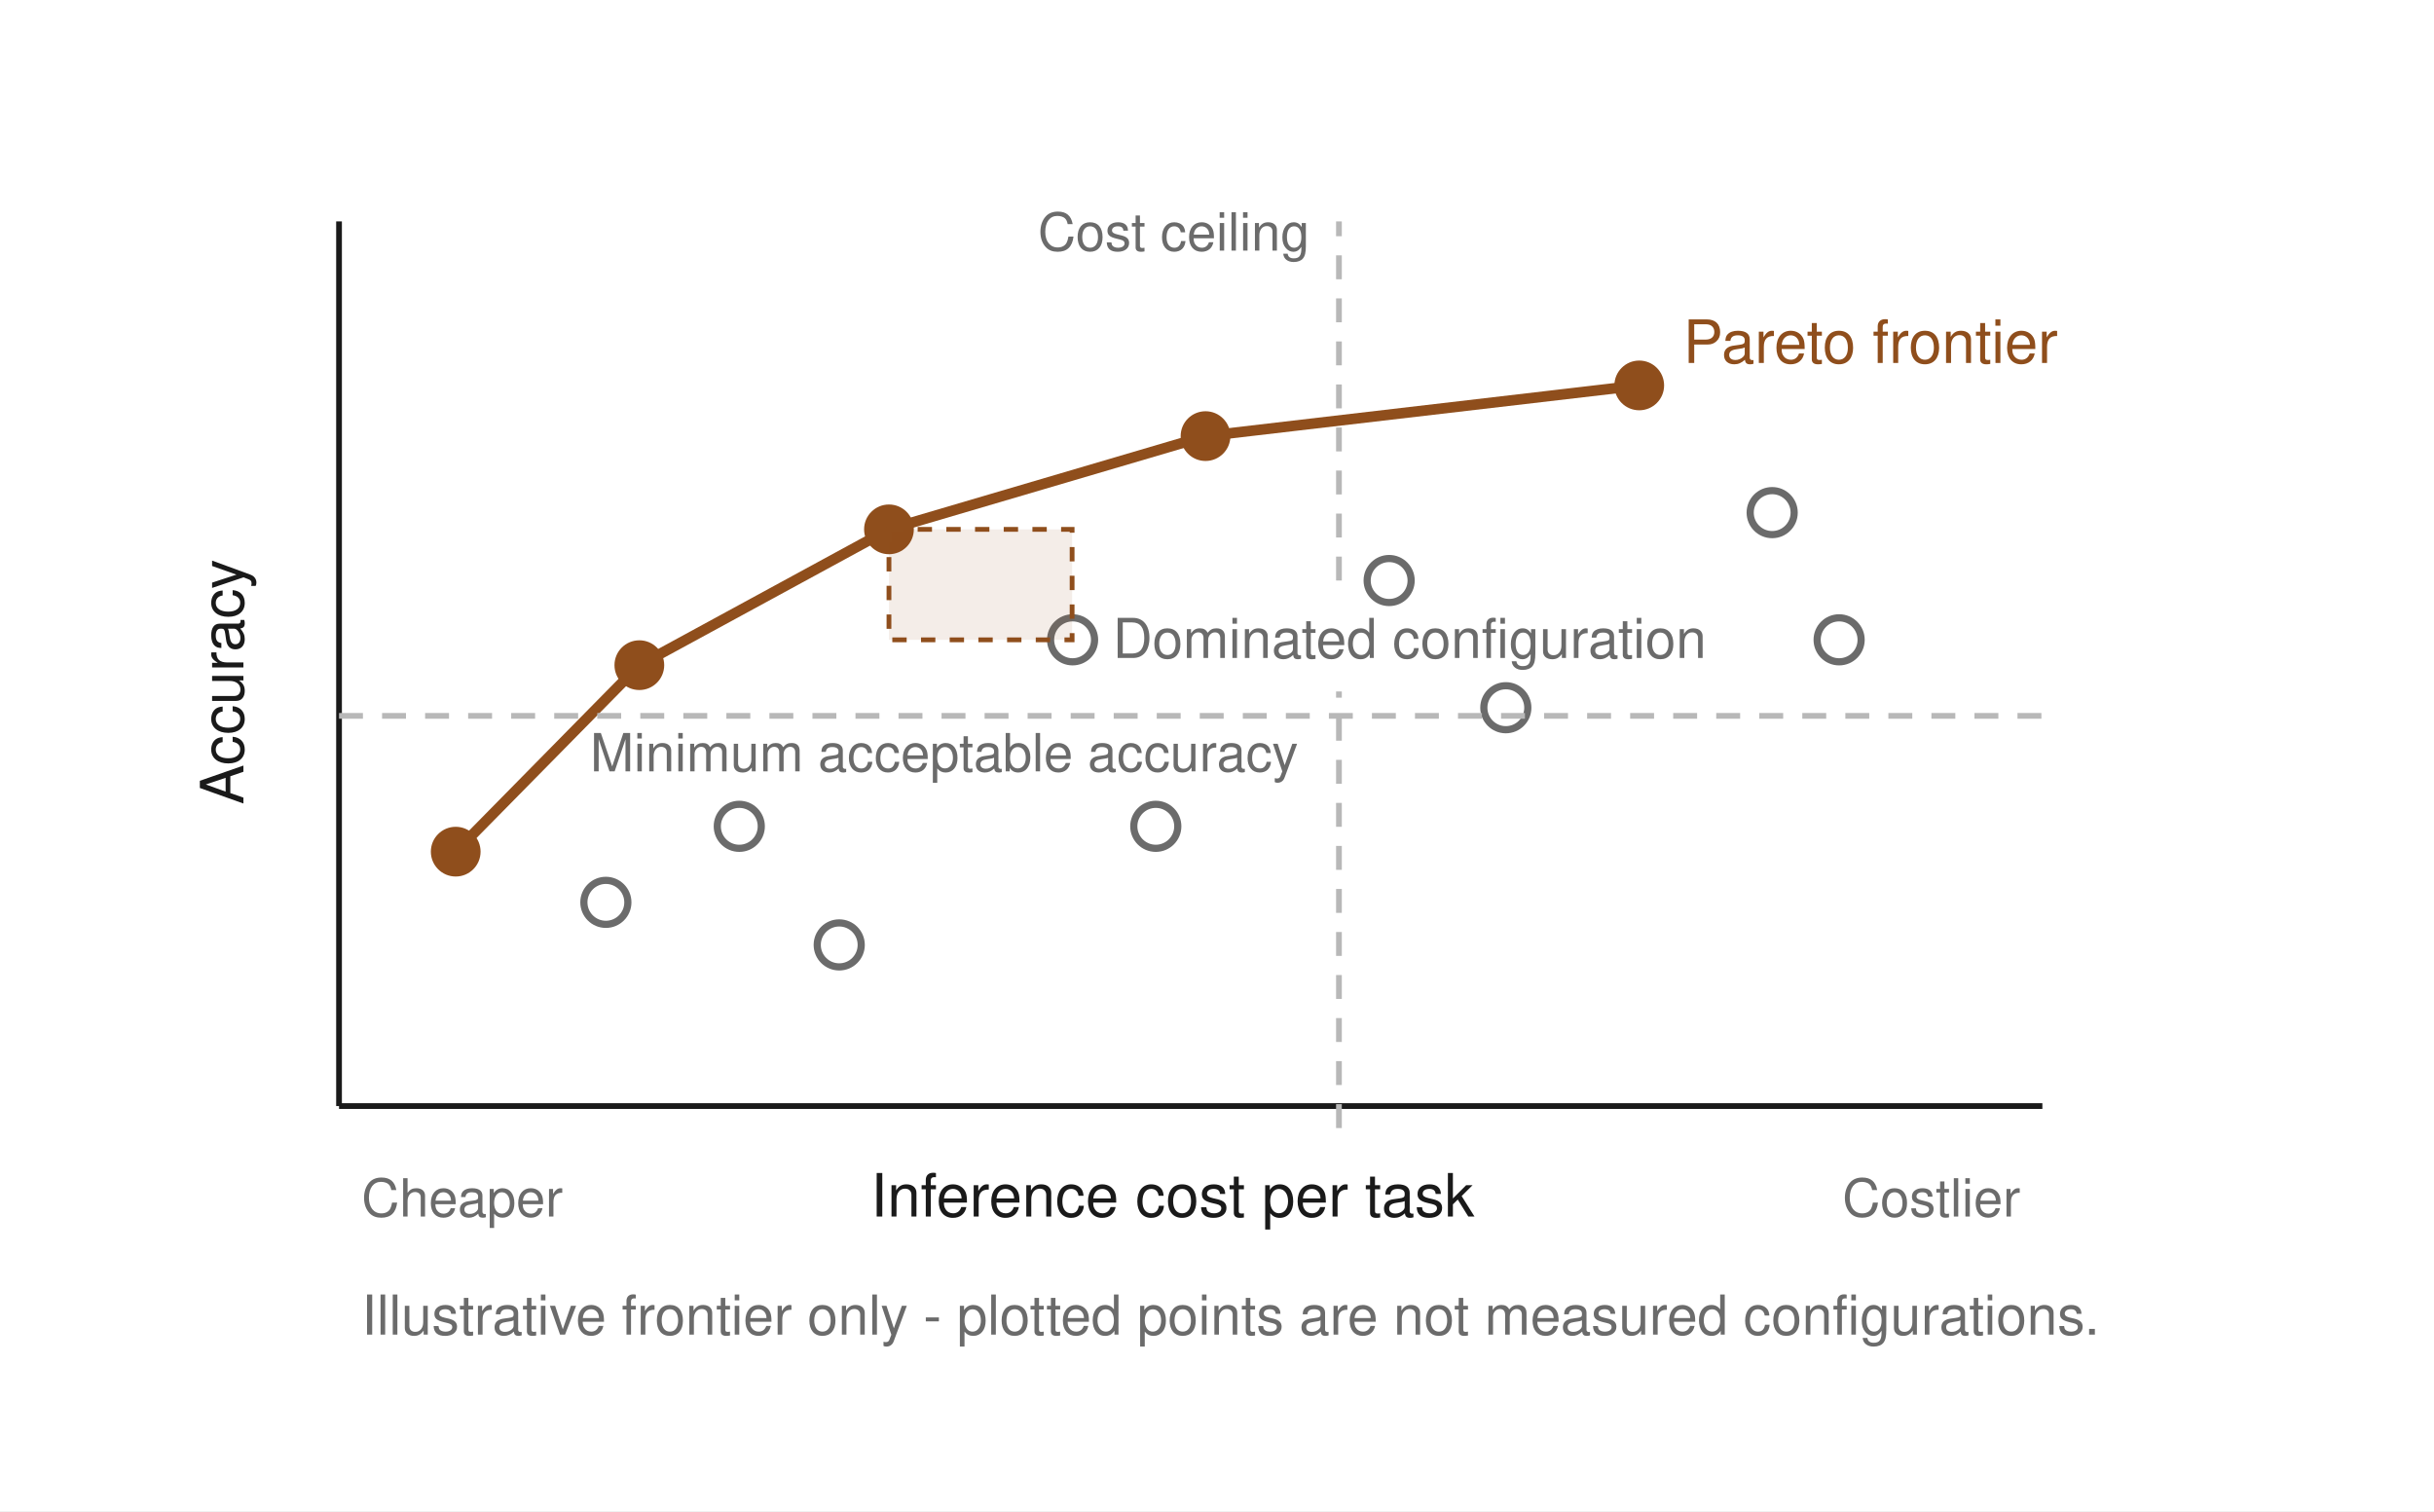
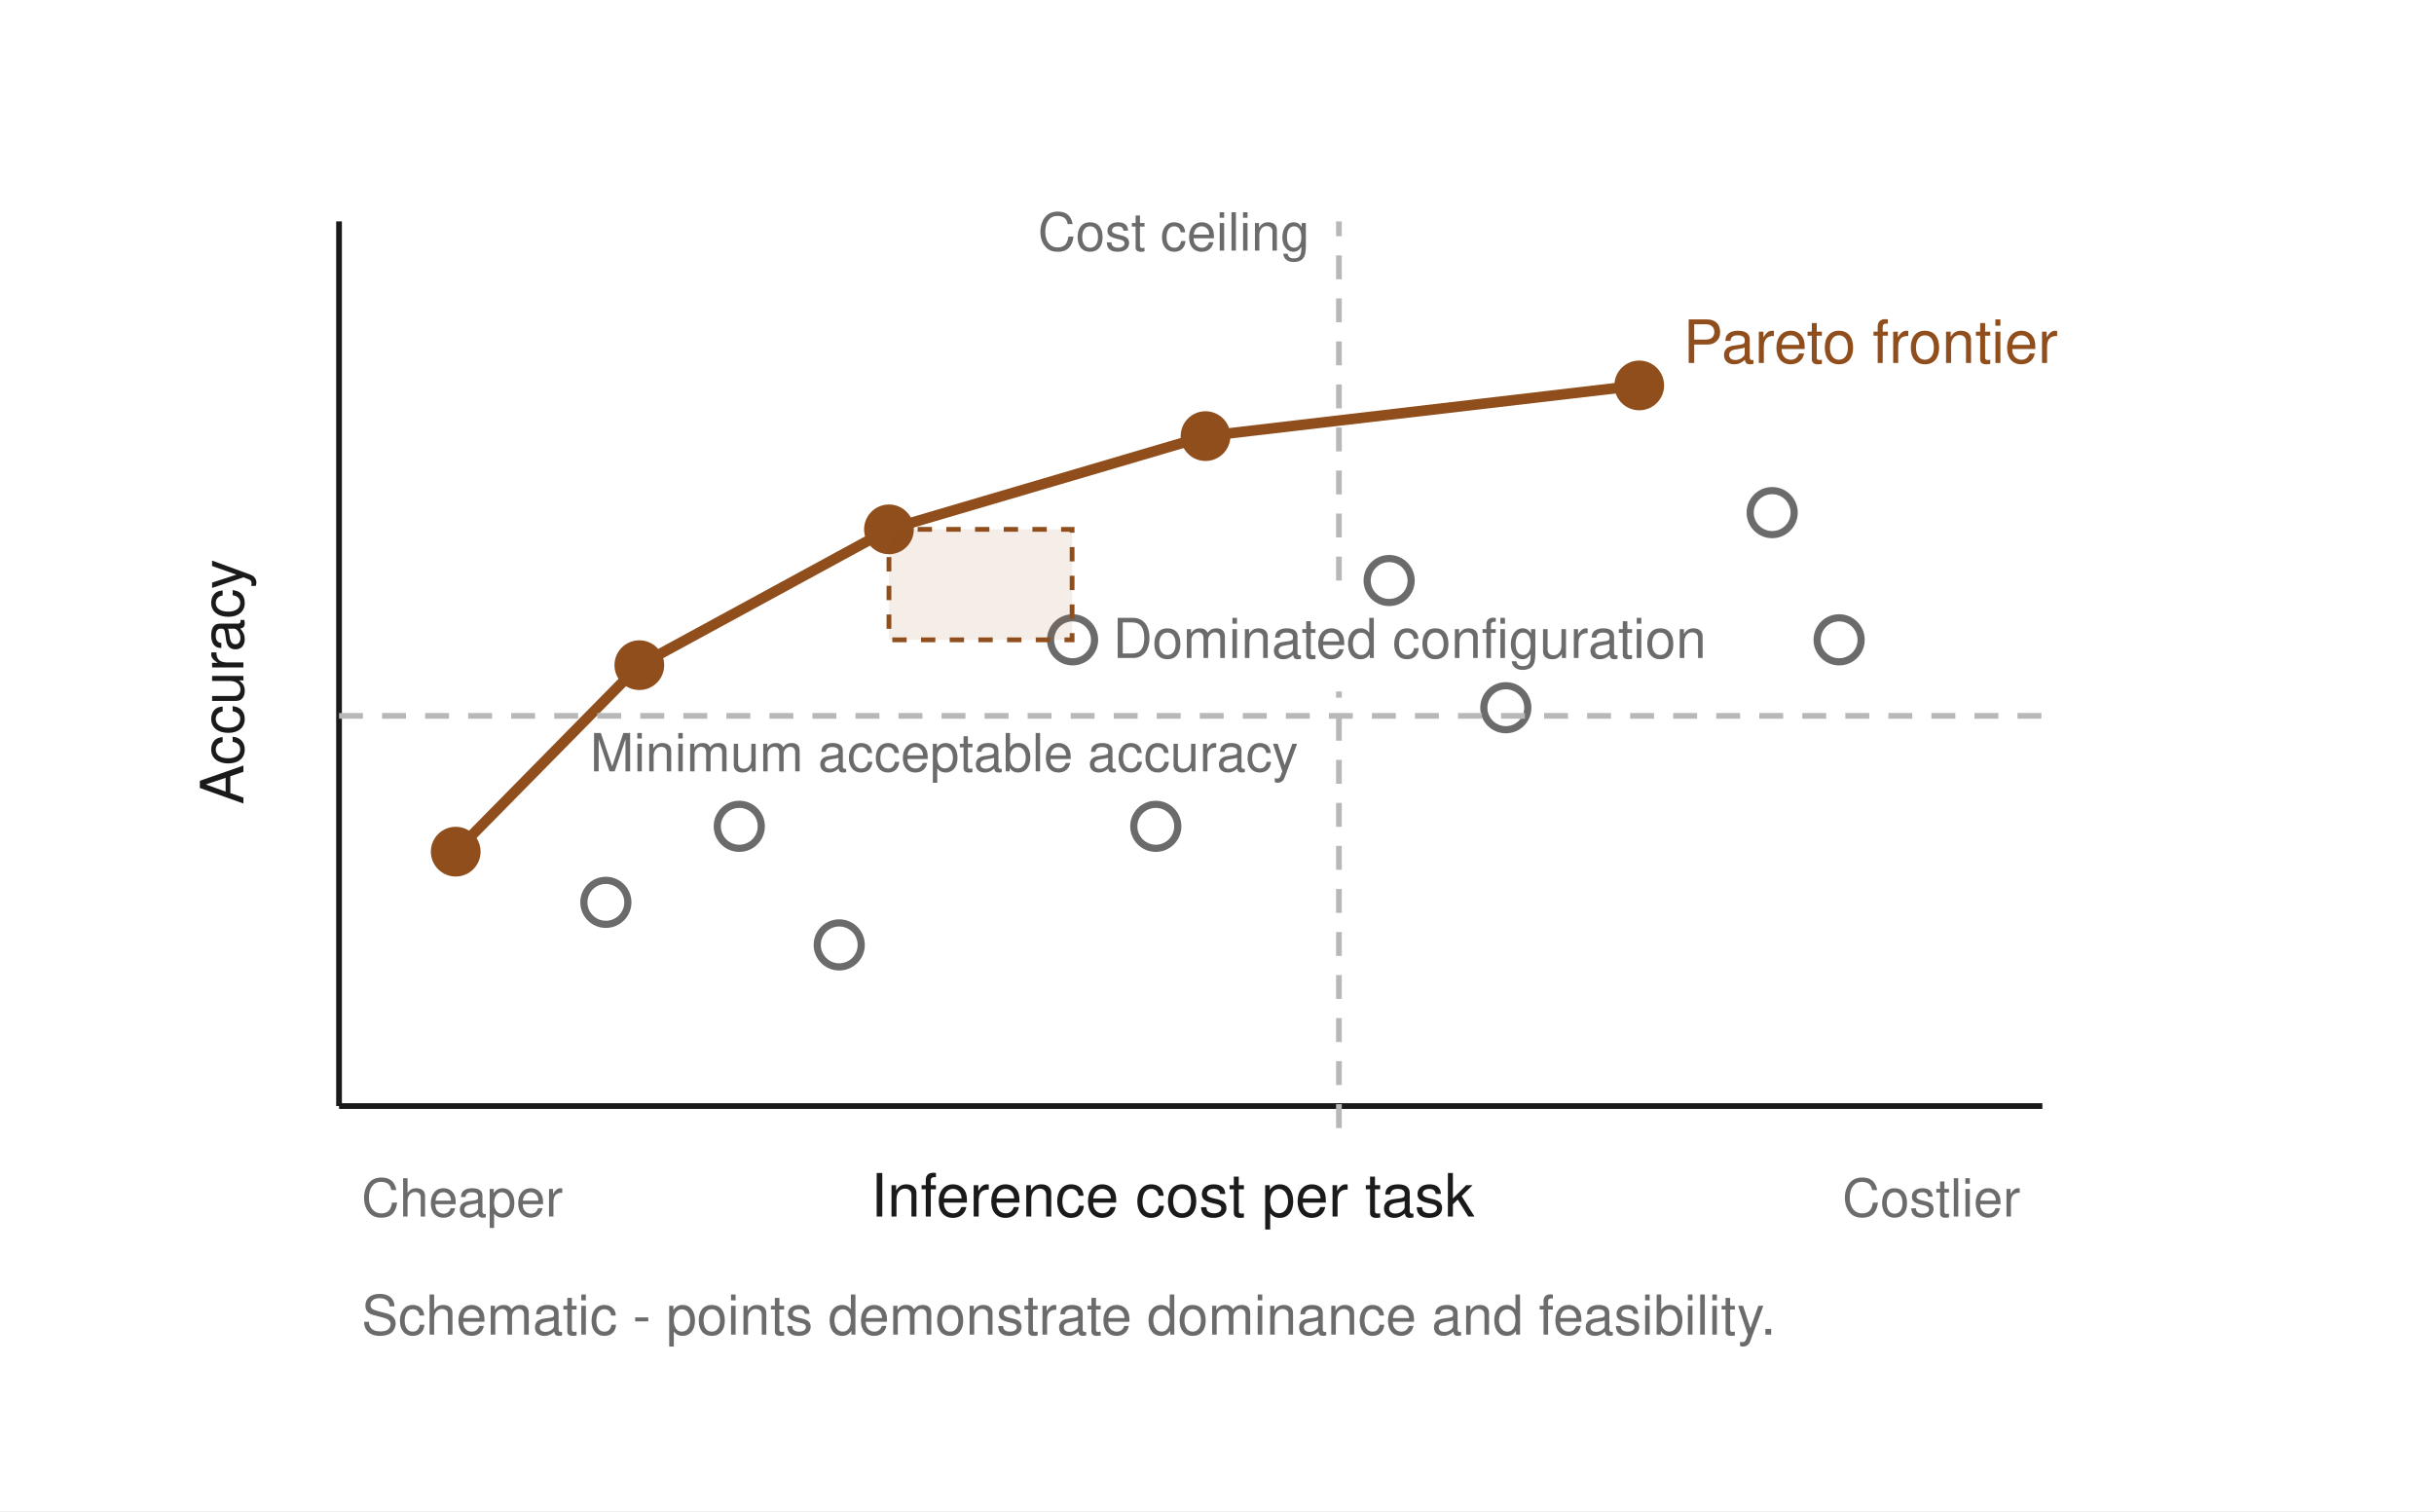
<svg xmlns="http://www.w3.org/2000/svg" viewBox="0 0 509 316" width="509" height="316" role="img" aria-labelledby="figtitle-ch02-cost-accuracy-frontier" class="bookfig">
  <style>.bookfig .f-bg{fill:#ffffff}.bookfig .s-bg{stroke:#ffffff}.bookfig .f-ink{fill:#1a1a1a}.bookfig .s-ink{stroke:#1a1a1a}.bookfig .f-mid{fill:#6b6b6b}.bookfig .s-mid{stroke:#6b6b6b}.bookfig .f-faint{fill:#b8b8b8}.bookfig .s-faint{stroke:#b8b8b8}.bookfig .f-wash{fill:#e2e2e2}.bookfig .s-wash{stroke:#e2e2e2}.bookfig .f-accent{fill:#8f4e1c}.bookfig .s-accent{stroke:#8f4e1c}.bookfig .f-onacc{fill:#ffffff}.bookfig .s-onacc{stroke:#ffffff}@media (prefers-color-scheme:dark){.bookfig .f-bg{fill:#232019}.bookfig .s-bg{stroke:#232019}.bookfig .f-ink{fill:#ede5d6}.bookfig .s-ink{stroke:#ede5d6}.bookfig .f-mid{fill:#9a8f7c}.bookfig .s-mid{stroke:#9a8f7c}.bookfig .f-faint{fill:#5c5346}.bookfig .s-faint{stroke:#5c5346}.bookfig .f-wash{fill:#3d382f}.bookfig .s-wash{stroke:#3d382f}.bookfig .f-accent{fill:#df9d5e}.bookfig .s-accent{stroke:#df9d5e}.bookfig .f-onacc{fill:#232019}.bookfig .s-onacc{stroke:#232019}}:where([data-theme="dark"]) .bookfig .f-bg{fill:#232019}:where([data-theme="dark"]) .bookfig .s-bg{stroke:#232019}:where([data-theme="dark"]) .bookfig .f-ink{fill:#ede5d6}:where([data-theme="dark"]) .bookfig .s-ink{stroke:#ede5d6}:where([data-theme="dark"]) .bookfig .f-mid{fill:#9a8f7c}:where([data-theme="dark"]) .bookfig .s-mid{stroke:#9a8f7c}:where([data-theme="dark"]) .bookfig .f-faint{fill:#5c5346}:where([data-theme="dark"]) .bookfig .s-faint{stroke:#5c5346}:where([data-theme="dark"]) .bookfig .f-wash{fill:#3d382f}:where([data-theme="dark"]) .bookfig .s-wash{stroke:#3d382f}:where([data-theme="dark"]) .bookfig .f-accent{fill:#df9d5e}:where([data-theme="dark"]) .bookfig .s-accent{stroke:#df9d5e}:where([data-theme="dark"]) .bookfig .f-onacc{fill:#232019}:where([data-theme="dark"]) .bookfig .s-onacc{stroke:#232019}:where([data-theme="light"]) .bookfig .f-bg{fill:#ffffff}:where([data-theme="light"]) .bookfig .s-bg{stroke:#ffffff}:where([data-theme="light"]) .bookfig .f-ink{fill:#1a1a1a}:where([data-theme="light"]) .bookfig .s-ink{stroke:#1a1a1a}:where([data-theme="light"]) .bookfig .f-mid{fill:#6b6b6b}:where([data-theme="light"]) .bookfig .s-mid{stroke:#6b6b6b}:where([data-theme="light"]) .bookfig .f-faint{fill:#b8b8b8}:where([data-theme="light"]) .bookfig .s-faint{stroke:#b8b8b8}:where([data-theme="light"]) .bookfig .f-wash{fill:#e2e2e2}:where([data-theme="light"]) .bookfig .s-wash{stroke:#e2e2e2}:where([data-theme="light"]) .bookfig .f-accent{fill:#8f4e1c}:where([data-theme="light"]) .bookfig .s-accent{stroke:#8f4e1c}:where([data-theme="light"]) .bookfig .f-onacc{fill:#ffffff}:where([data-theme="light"]) .bookfig .s-onacc{stroke:#ffffff}</style>
  <rect class="f-bg" width="509" height="316" fill="#ffffff" />
  <line class="s-ink" x1="70.9" y1="231.3" x2="427.1" y2="231.3" stroke="#1a1a1a" stroke-width="1.2" />
  <line class="s-ink" x1="70.9" y1="231.3" x2="70.9" y2="46.3" stroke="#1a1a1a" stroke-width="1.2" />
  <text class="f-ink" x="245.2" y="254.4" font-family="Helvetica, Arial, sans-serif" font-size="12.5" fill="#1a1a1a" text-anchor="middle">Inference cost per task</text>
  <text class="f-ink" x="50.9" y="142.6" font-family="Helvetica, Arial, sans-serif" font-size="12.5" fill="#1a1a1a" text-anchor="middle" transform="rotate(-90 50.9 142.6)">Accuracy</text>
  <text class="f-mid" x="75.6" y="254.4" font-family="Helvetica, Arial, sans-serif" font-size="11" fill="#6b6b6b" text-anchor="start">Cheaper</text>
  <text class="f-mid" x="422.5" y="254.4" font-family="Helvetica, Arial, sans-serif" font-size="11" fill="#6b6b6b" text-anchor="end">Costlier</text>
  <polyline class="s-accent" points="95.3,178.1 133.7,139.1 185.9,110.7 252.1,91.2 342.8,80.6" fill="none" stroke="#8f4e1c" stroke-width="2.2" stroke-linejoin="round" stroke-linecap="round" />
  <circle class="f-bg s-mid" cx="126.7" cy="188.7" r="4.6" fill="#ffffff" stroke="#6b6b6b" stroke-width="1.5" />
  <circle class="f-bg s-mid" cx="154.6" cy="172.8" r="4.6" fill="#ffffff" stroke="#6b6b6b" stroke-width="1.5" />
  <circle class="f-bg s-mid" cx="175.5" cy="197.6" r="4.6" fill="#ffffff" stroke="#6b6b6b" stroke-width="1.5" />
  <circle class="f-bg s-mid" cx="224.3" cy="133.8" r="4.6" fill="#ffffff" stroke="#6b6b6b" stroke-width="1.5" />
  <circle class="f-bg s-mid" cx="241.7" cy="172.8" r="4.6" fill="#ffffff" stroke="#6b6b6b" stroke-width="1.5" />
  <circle class="f-bg s-mid" cx="290.5" cy="121.4" r="4.6" fill="#ffffff" stroke="#6b6b6b" stroke-width="1.5" />
  <circle class="f-bg s-mid" cx="314.9" cy="148.0" r="4.6" fill="#ffffff" stroke="#6b6b6b" stroke-width="1.5" />
  <circle class="f-bg s-mid" cx="370.6" cy="107.2" r="4.6" fill="#ffffff" stroke="#6b6b6b" stroke-width="1.5" />
  <circle class="f-bg s-mid" cx="384.6" cy="133.8" r="4.6" fill="#ffffff" stroke="#6b6b6b" stroke-width="1.5" />
  <circle class="f-accent" cx="95.3" cy="178.1" r="5.2" fill="#8f4e1c" />
  <circle class="f-accent" cx="133.7" cy="139.1" r="5.2" fill="#8f4e1c" />
  <circle class="f-accent" cx="185.9" cy="110.7" r="5.2" fill="#8f4e1c" />
  <circle class="f-accent" cx="252.1" cy="91.2" r="5.2" fill="#8f4e1c" />
  <circle class="f-accent" cx="342.8" cy="80.6" r="5.2" fill="#8f4e1c" />
  <rect class="f-accent s-accent" x="185.9" y="110.7" width="38.3" height="23.1" fill="#8f4e1c" fill-opacity="0.1" stroke="#8f4e1c" stroke-width="1.0" stroke-dasharray="3 3" />
  <text class="f-accent" x="352.0" y="75.9" font-family="Helvetica, Arial, sans-serif" font-size="12.5" fill="#8f4e1c" text-anchor="start">Pareto frontier</text>
  <line class="s-faint" x1="70.9" y1="149.7" x2="427.1" y2="149.7" stroke="#b8b8b8" stroke-width="1.2" stroke-dasharray="5 4" />
  <text class="f-mid" x="123.4" y="161.3" font-family="Helvetica, Arial, sans-serif" font-size="11" fill="#6b6b6b" text-anchor="start">Minimum acceptable accuracy</text>
  <line class="s-faint" x1="280.0" y1="235.9" x2="280.0" y2="144.6" stroke="#b8b8b8" stroke-width="1.2" stroke-dasharray="5 4" />
  <line class="s-faint" x1="280.0" y1="121.4" x2="280.0" y2="46.3" stroke="#b8b8b8" stroke-width="1.2" stroke-dasharray="5 4" />
  <text class="f-mid" x="273.9" y="52.4" font-family="Helvetica, Arial, sans-serif" font-size="11" fill="#6b6b6b" text-anchor="end">Cost ceiling</text>
  <text class="f-mid" x="232.7" y="137.6" font-family="Helvetica, Arial, sans-serif" font-size="11.5" fill="#6b6b6b" text-anchor="start">Dominated configuration</text>
-   <text class="f-mid" x="75.6" y="279.1" font-family="Helvetica, Arial, sans-serif" font-size="11.5" fill="#6b6b6b" text-anchor="start">Illustrative frontier only - plotted points are not measured configurations.</text>
+   <text class="f-mid" x="75.6" y="279.1" font-family="Helvetica, Arial, sans-serif" font-size="11.5" fill="#6b6b6b" text-anchor="start">Schematic - points demonstrate dominance and feasibility.</text>
</svg>
